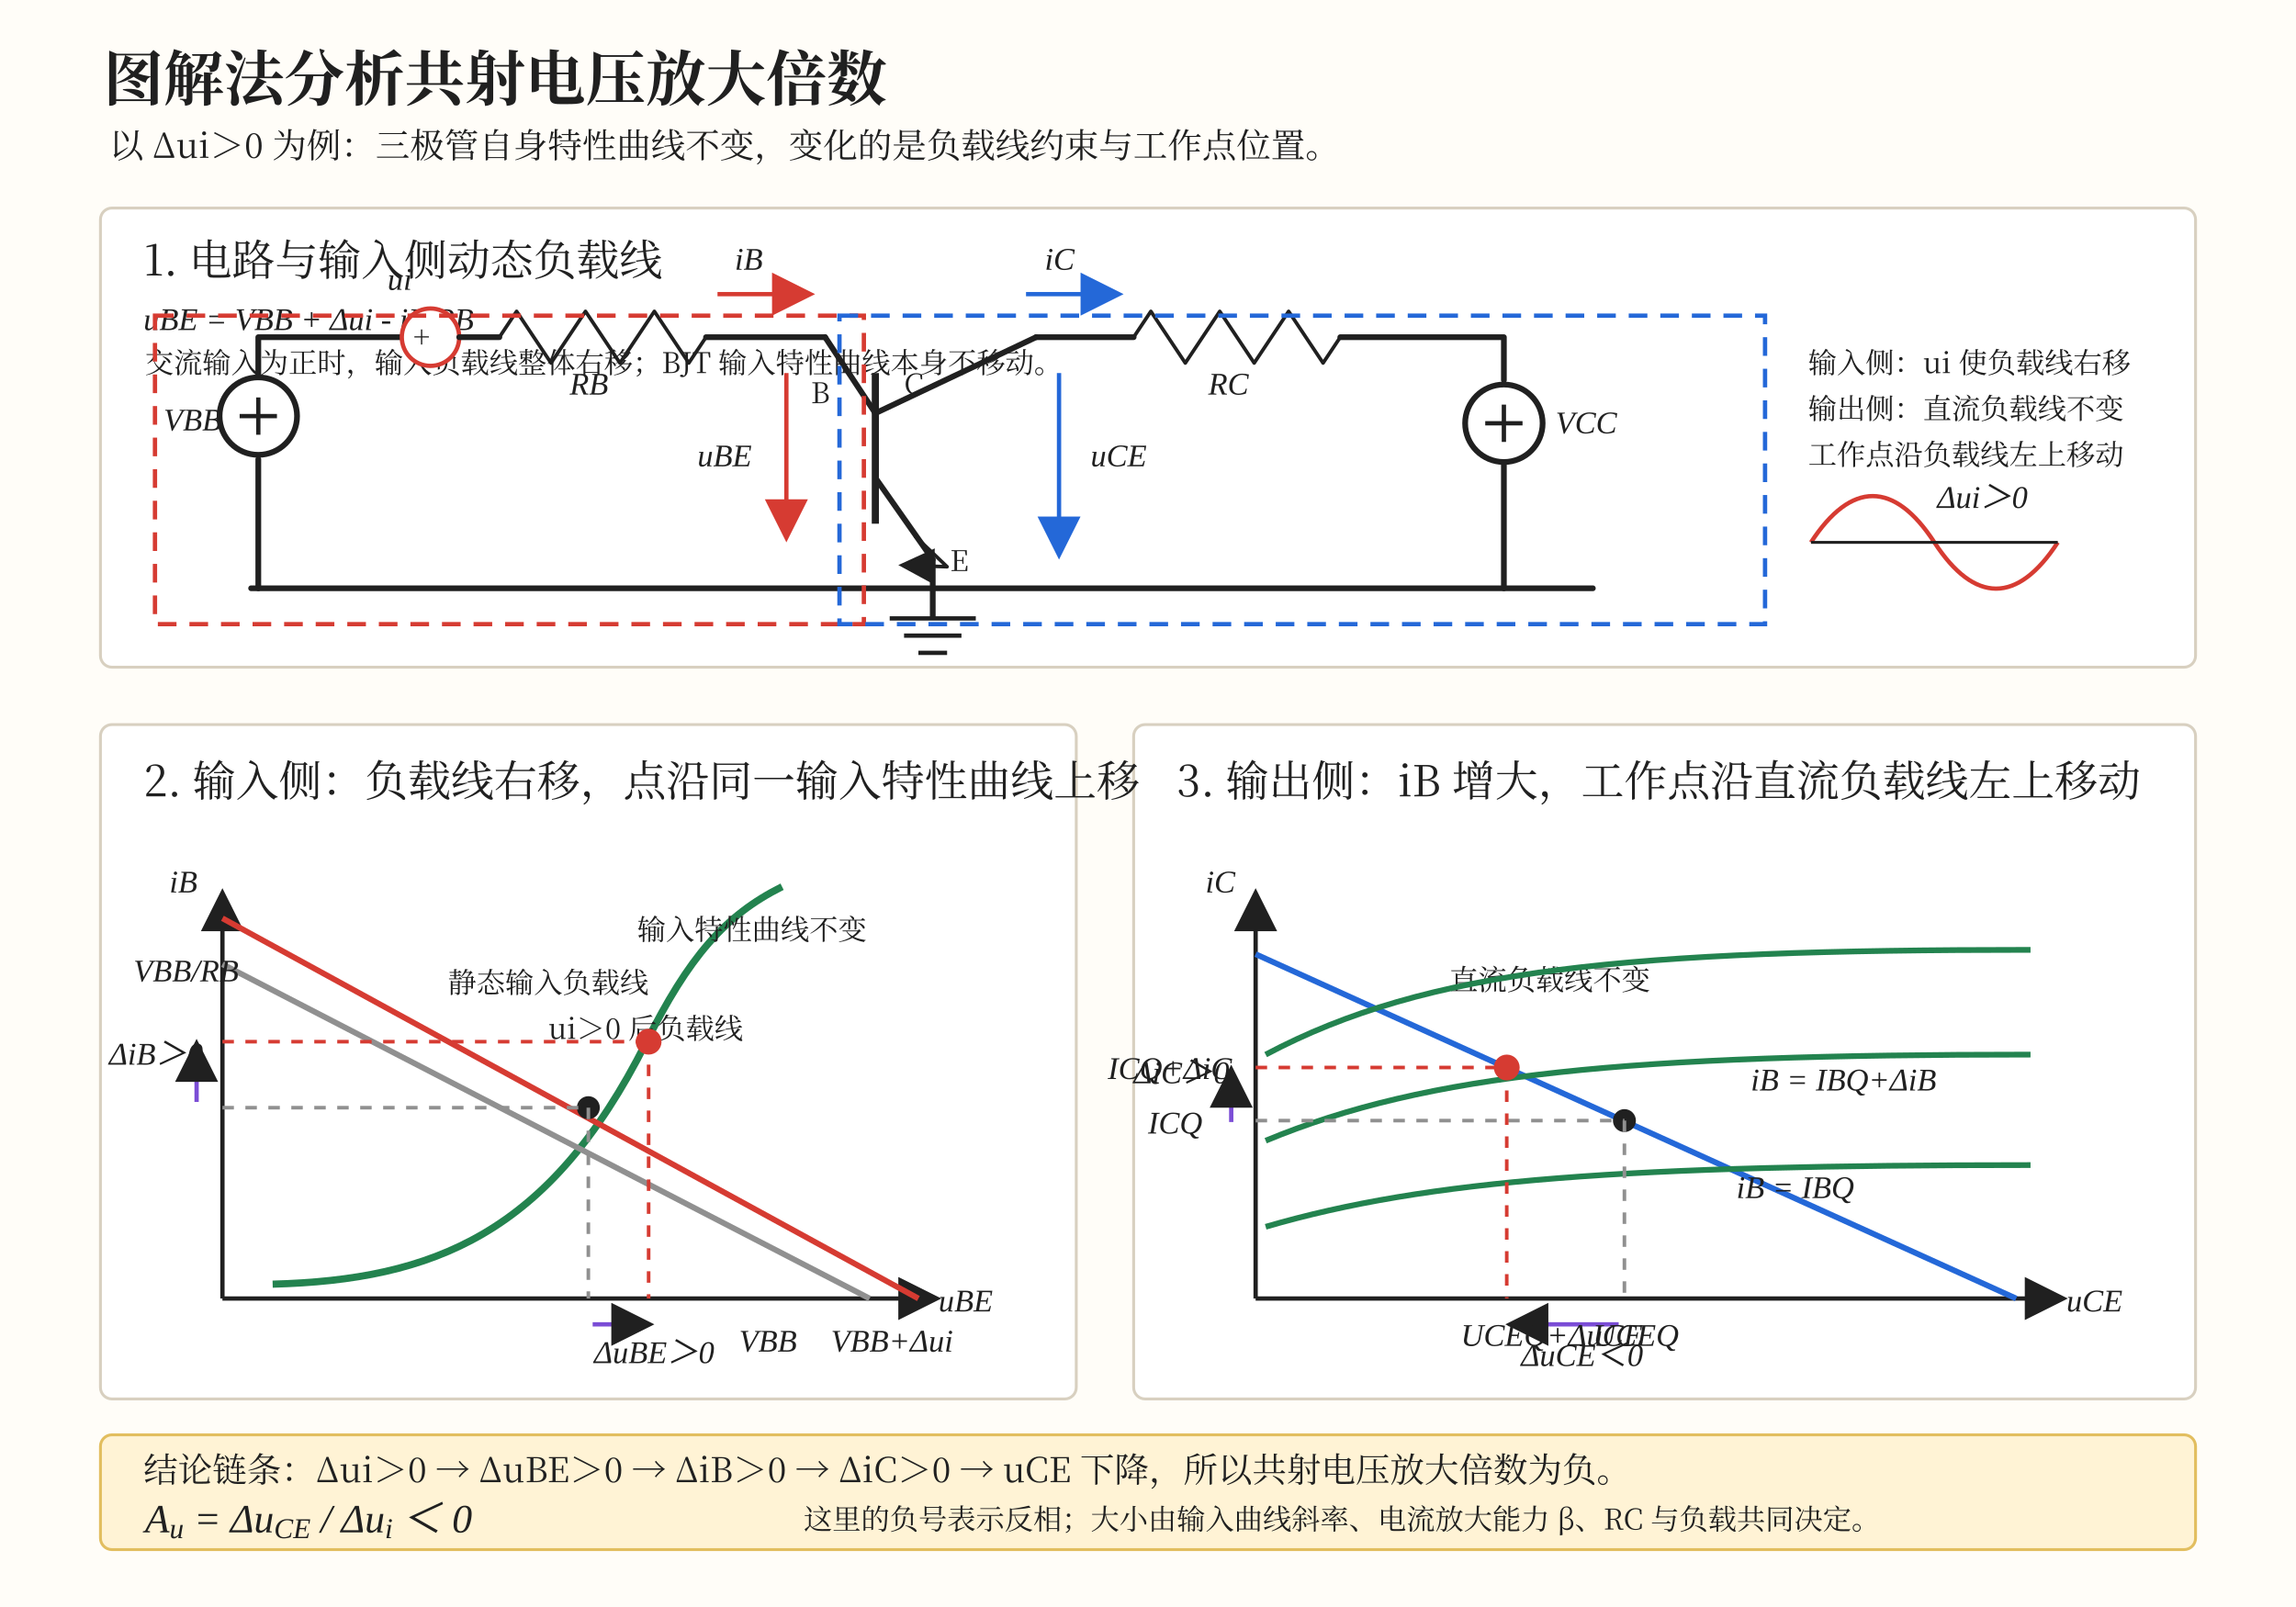
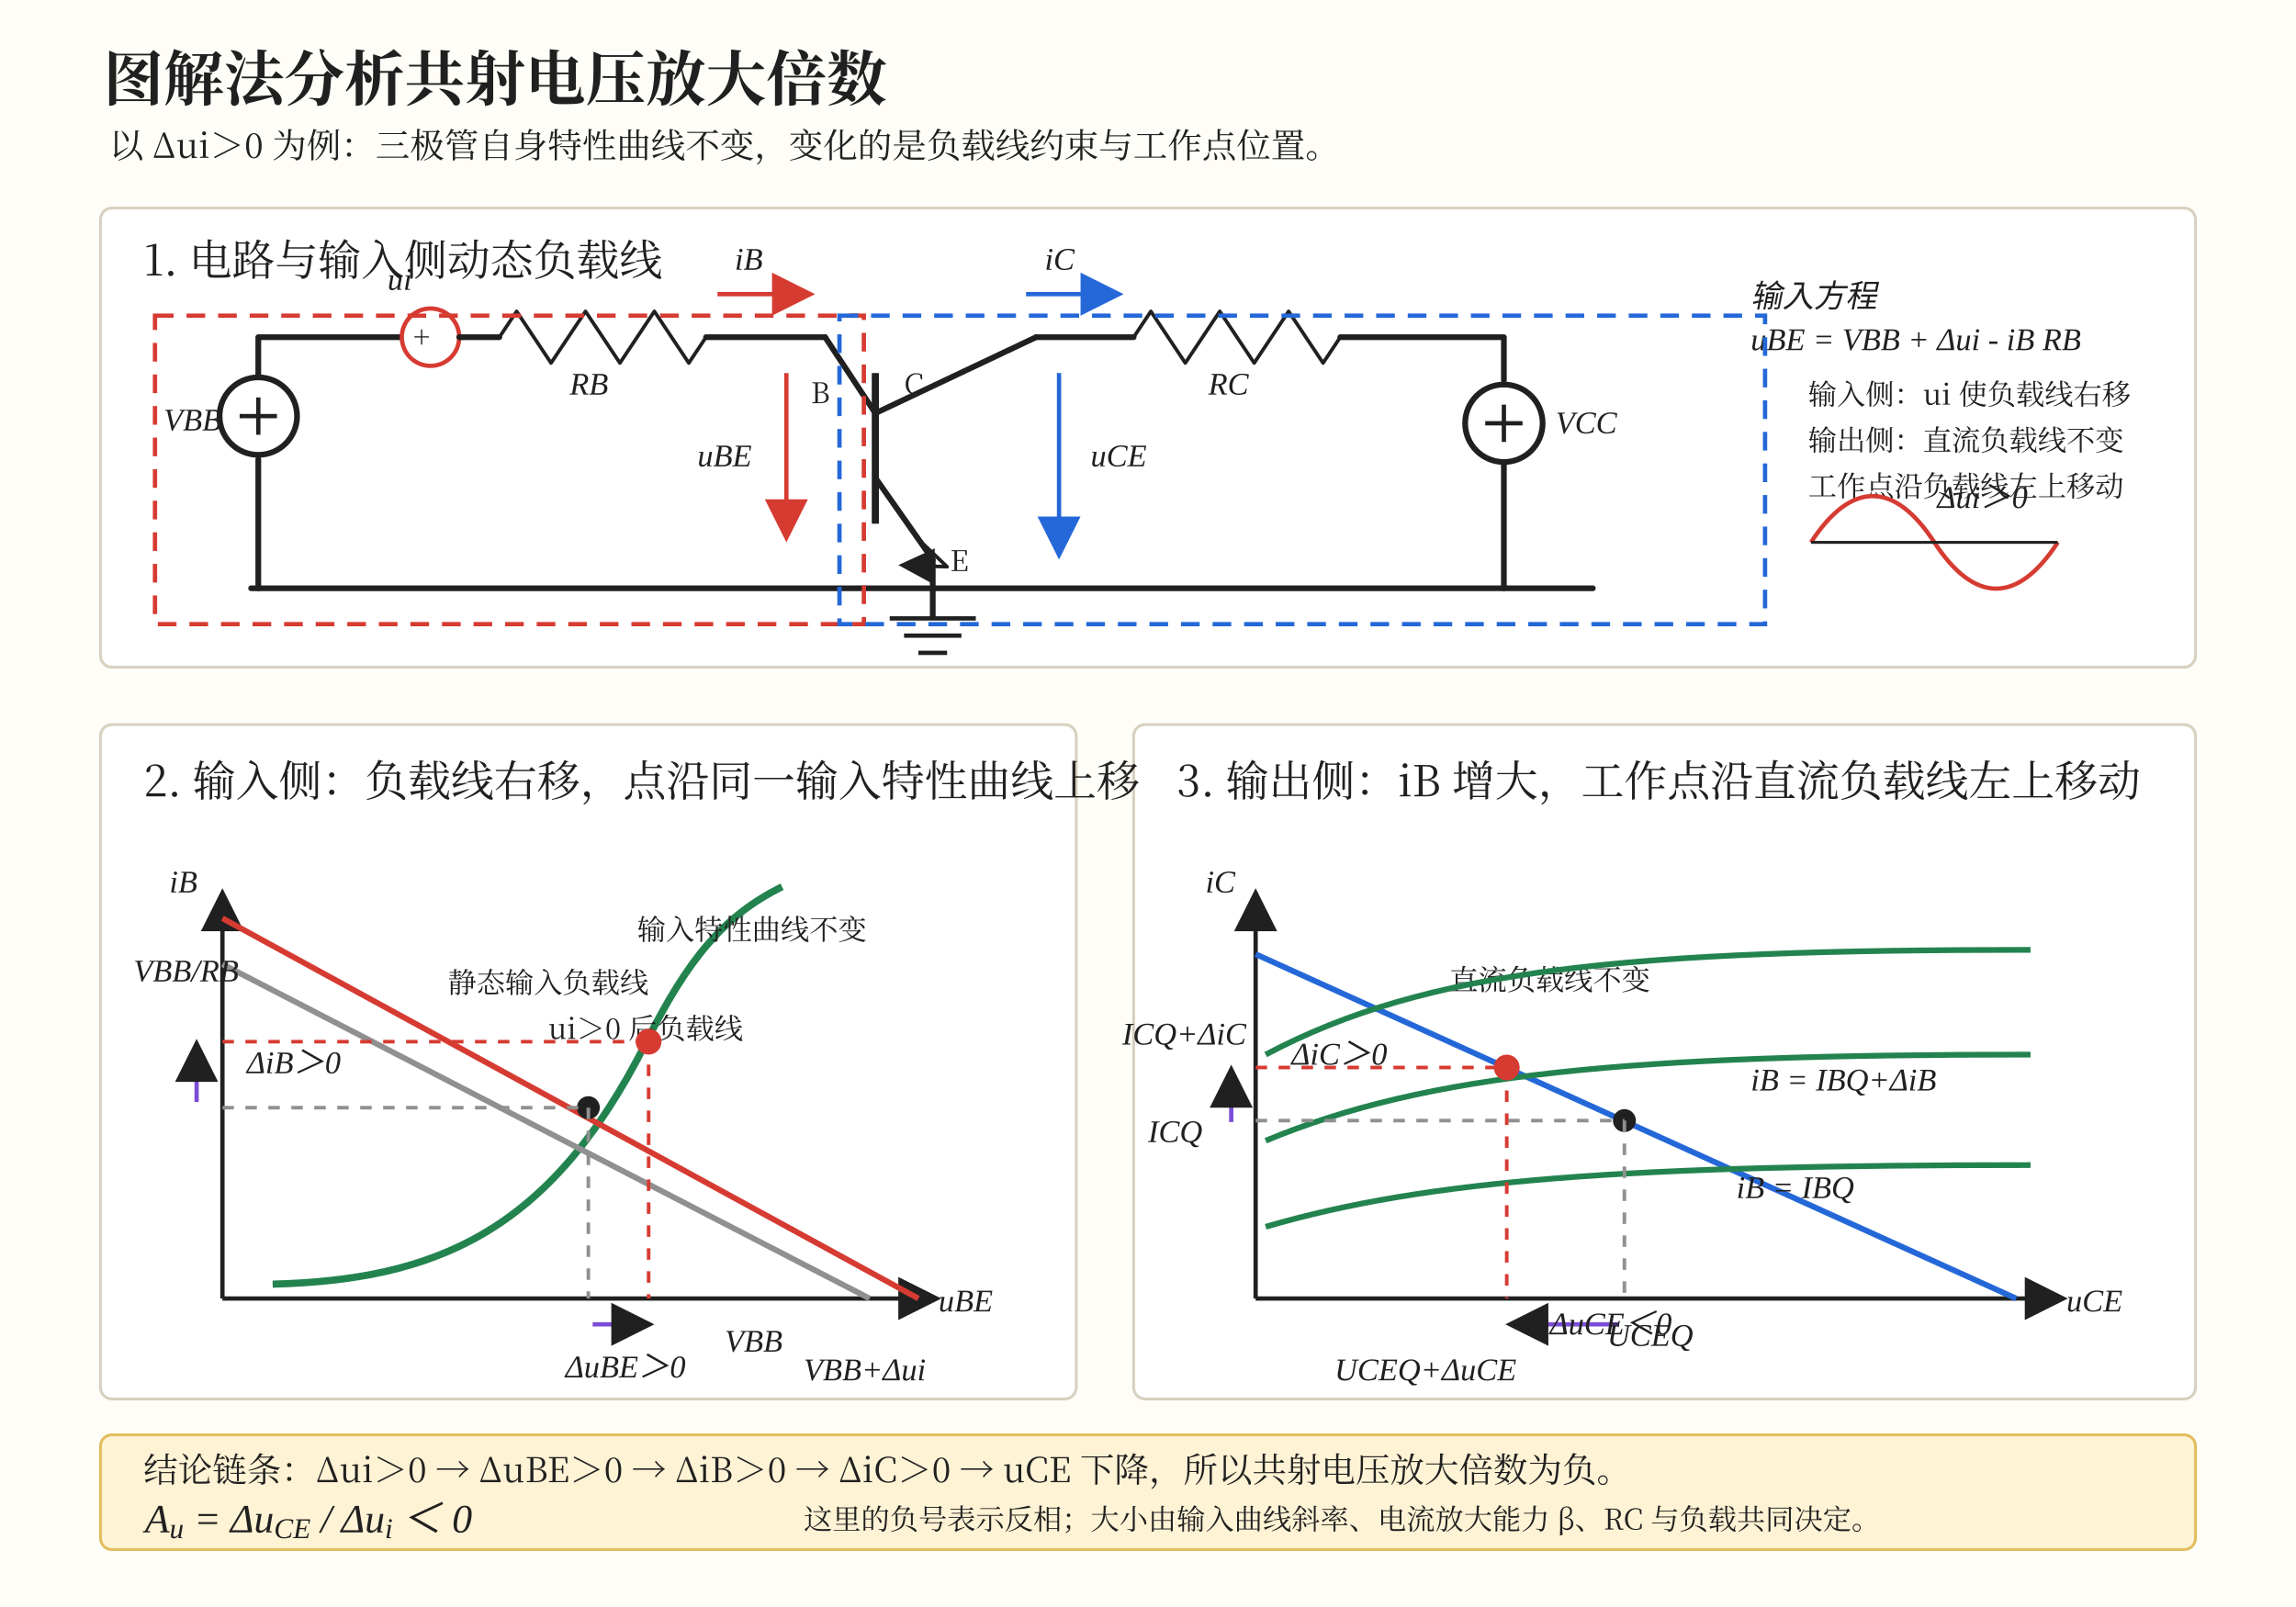
<svg xmlns="http://www.w3.org/2000/svg" width="1600" height="1120" viewBox="0 0 1600 1120" role="img" aria-labelledby="title desc">
  <defs>
    <marker id="arrow" markerWidth="10" markerHeight="10" refX="8" refY="5" orient="auto" markerUnits="strokeWidth">
      <path d="M 0 0 L 10 5 L 0 10 z" fill="#202020" />
    </marker>
    <marker id="arrow-red" markerWidth="10" markerHeight="10" refX="8" refY="5" orient="auto" markerUnits="strokeWidth">
      <path d="M 0 0 L 10 5 L 0 10 z" fill="#d63b32" />
    </marker>
    <marker id="arrow-blue" markerWidth="10" markerHeight="10" refX="8" refY="5" orient="auto" markerUnits="strokeWidth">
      <path d="M 0 0 L 10 5 L 0 10 z" fill="#2468d8" />
    </marker>
    <style>
      .bg { fill: #fffdf8; }
      .panel { fill: #fff; stroke: #d8d0c0; stroke-width: 2; }
      .wire { stroke: #202020; stroke-width: 4; fill: none; stroke-linecap: round; stroke-linejoin: round; }
      .thin { stroke: #202020; stroke-width: 2.5; fill: none; stroke-linecap: round; stroke-linejoin: round; }
      .red { stroke: #d63b32; fill: none; }
      .blue { stroke: #2468d8; fill: none; }
      .green { stroke: #23834f; fill: none; }
      .purple { stroke: #7b4dd6; fill: none; }
      .gray { stroke: #909090; fill: none; }
      .dash-red { stroke: #d63b32; stroke-width: 3; stroke-dasharray: 13 9; fill: none; }
      .dash-blue { stroke: #2468d8; stroke-width: 3; stroke-dasharray: 13 9; fill: none; }
      .label { font-family: "Songti SC", "Noto Serif CJK SC", serif; font-size: 30px; fill: #202020; }
      .small { font-family: "Songti SC", "Noto Serif CJK SC", serif; font-size: 24px; fill: #202020; }
      .tiny { font-family: "Songti SC", "Noto Serif CJK SC", serif; font-size: 20px; fill: #202020; }
      .title { font-family: "Songti SC", "Noto Serif CJK SC", serif; font-size: 42px; font-weight: 700; fill: #202020; }
      .math { font-family: "Times New Roman", "Songti SC", serif; font-size: 28px; fill: #202020; font-style: italic; }
      .math-small { font-family: "Times New Roman", "Songti SC", serif; font-size: 22px; fill: #202020; font-style: italic; }
      .note { fill: #fff3d5; stroke: #e2be5f; stroke-width: 2; }
    </style>
  </defs>
  <rect class="bg" x="0" y="0" width="1600" height="1120" />
  <text class="title" x="72" y="70">图解法分析共射电压放大倍数</text>
  <text class="small" x="76" y="110">以 Δui＞0 为例：三极管自身特性曲线不变，变化的是负载线约束与工作点位置。</text>
  <rect class="panel" x="70" y="145" width="1460" height="320" rx="8" />
  <rect class="panel" x="70" y="505" width="680" height="470" rx="8" />
  <rect class="panel" x="790" y="505" width="740" height="470" rx="8" />
  <rect class="note" x="70" y="1000" width="1460" height="80" rx="8" />
  <text class="label" x="100" y="192">1. 电路与输入侧动态负载线</text>
-   <text class="math-small" x="100" y="230">uBE = VBB + Δui - iB RB</text>
-   <text class="tiny" x="101" y="260">交流输入为正时，输入负载线整体右移；BJT 输入特性曲线本身不移动。</text>
+   <text class="math-small" x="1220" y="214">输入方程</text>
+   <text class="math-small" x="1220" y="244">uBE = VBB + Δui - iB RB</text>
  <path class="wire" d="M 175 410 L 1110 410" />
  <path class="wire" d="M 180 410 L 180 320" />
  <circle cx="180" cy="290" r="27" fill="#fff" stroke="#202020" stroke-width="4" />
  <line x1="167" y1="290" x2="193" y2="290" stroke="#202020" stroke-width="3" />
  <line x1="180" y1="277" x2="180" y2="303" stroke="#202020" stroke-width="3" />
  <path class="wire" d="M 180 263 L 180 235 L 300 235" />
  <text class="math-small" x="114" y="300">VBB</text>
  <circle cx="300" cy="235" r="20" fill="#fff" stroke="#d63b32" stroke-width="3" />
  <text class="math-small" x="270" y="202" fill="#d63b32">ui</text>
  <text class="tiny" x="288" y="242" fill="#d63b32">+</text>
  <path class="wire" d="M 320 235 L 348 235" />
  <path class="thin" d="M 348 235 l 12 -18 l 24 36 l 24 -36 l 24 36 l 24 -36 l 24 36 l 12 -18" />
  <path class="wire" d="M 492 235 L 575 235" />
  <text class="math-small" x="397" y="275">RB</text>
  <line x1="610" y1="260" x2="610" y2="365" stroke="#202020" stroke-width="5" />
  <path class="wire" d="M 575 235 L 610 288" />
  <path class="wire" d="M 610 333 L 650 390" />
  <path class="wire" d="M 650 390 L 650 410" />
  <path class="wire" d="M 610 288 L 722 235" />
  <path class="thin" d="M 638 374 L 660 395 L 631 394" marker-end="url(#arrow)" />
  <text class="tiny" x="565" y="281">B</text>
  <text class="tiny" x="630" y="275">C</text>
  <text class="tiny" x="662" y="398">E</text>
  <path class="wire" d="M 722 235 L 790 235" />
  <path class="thin" d="M 790 235 l 12 -18 l 24 36 l 24 -36 l 24 36 l 24 -36 l 24 36 l 12 -18" />
  <path class="wire" d="M 934 235 L 1048 235 L 1048 265" />
  <text class="math-small" x="842" y="275">RC</text>
  <circle cx="1048" cy="295" r="27" fill="#fff" stroke="#202020" stroke-width="4" />
  <line x1="1035" y1="295" x2="1061" y2="295" stroke="#202020" stroke-width="3" />
  <line x1="1048" y1="282" x2="1048" y2="308" stroke="#202020" stroke-width="3" />
  <path class="wire" d="M 1048 322 L 1048 410" />
  <text class="math-small" x="1084" y="302">VCC</text>
  <line x1="650" y1="410" x2="650" y2="431" stroke="#202020" stroke-width="4" />
  <line x1="620" y1="431" x2="680" y2="431" stroke="#202020" stroke-width="3" />
  <line x1="630" y1="443" x2="670" y2="443" stroke="#202020" stroke-width="3" />
  <line x1="640" y1="455" x2="660" y2="455" stroke="#202020" stroke-width="3" />
  <path class="red" stroke-width="3" d="M 500 205 L 562 205" marker-end="url(#arrow-red)" />
  <text class="math-small" x="512" y="188" fill="#d63b32">iB</text>
  <path class="blue" stroke-width="3" d="M 715 205 L 777 205" marker-end="url(#arrow-blue)" />
  <text class="math-small" x="728" y="188" fill="#2468d8">iC</text>
  <path class="red" stroke-width="3" d="M 548 260 L 548 372" marker-end="url(#arrow-red)" />
  <text class="math-small" x="486" y="325" fill="#d63b32">uBE</text>
  <path class="blue" stroke-width="3" d="M 738 260 L 738 384" marker-end="url(#arrow-blue)" />
  <text class="math-small" x="760" y="325" fill="#2468d8">uCE</text>
  <path class="dash-red" d="M 108 220 L 602 220 L 602 435 L 108 435 Z" />
  <path class="dash-blue" d="M 585 220 L 1230 220 L 1230 435 L 585 435 Z" />
-   <text class="tiny" x="1260" y="260" fill="#d63b32">输入侧：ui 使负载线右移</text>
-   <text class="tiny" x="1260" y="292" fill="#2468d8">输出侧：直流负载线不变</text>
-   <text class="tiny" x="1260" y="324">工作点沿负载线左上移动</text>
+   <text class="tiny" x="1260" y="282" fill="#d63b32">输入侧：ui 使负载线右移</text>
+   <text class="tiny" x="1260" y="314" fill="#2468d8">输出侧：直流负载线不变</text>
+   <text class="tiny" x="1260" y="346">工作点沿负载线左上移动</text>
  <path class="red" stroke-width="3" d="M 1262 378 C 1290 335, 1320 335, 1348 378 S 1406 421, 1434 378" />
  <line x1="1262" y1="378" x2="1434" y2="378" stroke="#202020" stroke-width="2" />
  <text class="math-small" x="1350" y="354" fill="#d63b32">Δui＞0</text>
  <text class="label" x="100" y="555">2. 输入侧：负载线右移，点沿同一输入特性曲线上移</text>
  <line x1="155" y1="905" x2="650" y2="905" stroke="#202020" stroke-width="3" marker-end="url(#arrow)" />
  <line x1="155" y1="905" x2="155" y2="625" stroke="#202020" stroke-width="3" marker-end="url(#arrow)" />
  <text class="math-small" x="654" y="914">uBE</text>
  <text class="math-small" x="118" y="622">iB</text>
  <path class="green" stroke-width="5" d="M 190 895 C 302 892, 383 860, 450 727 C 480 667, 505 638, 545 618" />
  <text class="tiny" x="444" y="655" fill="#23834f">输入特性曲线不变</text>
  <path class="gray" stroke-width="4" d="M 155 672 L 606 905" />
  <path class="red" stroke-width="4" d="M 155 640 L 640 905" />
  <text class="tiny" x="312" y="692" fill="#909090">静态输入负载线</text>
  <text class="tiny" x="382" y="724" fill="#d63b32">ui＞0 后负载线</text>
  <circle cx="410" cy="772" r="8" fill="#202020" />
  <circle cx="452" cy="726" r="9" fill="#d63b32" />
  <line x1="410" y1="772" x2="410" y2="905" stroke="#909090" stroke-width="2.5" stroke-dasharray="8 8" />
  <line x1="155" y1="772" x2="410" y2="772" stroke="#909090" stroke-width="2.5" stroke-dasharray="8 8" />
  <line x1="452" y1="726" x2="452" y2="905" stroke="#d63b32" stroke-width="2.5" stroke-dasharray="8 8" />
  <line x1="155" y1="726" x2="452" y2="726" stroke="#d63b32" stroke-width="2.5" stroke-dasharray="8 8" />
  <path class="purple" stroke-width="3" d="M 413 923 L 450 923" marker-end="url(#arrow)" />
  <path class="purple" stroke-width="3" d="M 137 768 L 137 730" marker-end="url(#arrow)" />
-   <text class="math-small" x="414" y="950" fill="#7b4dd6">ΔuBE＞0</text>
-   <text class="math-small" x="76" y="742" fill="#7b4dd6">ΔiB＞0</text>
+   <text class="math-small" x="394" y="960" fill="#7b4dd6">ΔuBE＞0</text>
+   <text class="math-small" x="172" y="748" fill="#7b4dd6">ΔiB＞0</text>
  <text class="math-small" x="93" y="684">VBB/RB</text>
-   <text class="math-small" x="515" y="942">VBB</text>
-   <text class="math-small" x="579" y="942" fill="#d63b32">VBB+Δui</text>
+   <text class="math-small" x="505" y="942">VBB</text>
+   <text class="math-small" x="560" y="962" fill="#d63b32">VBB+Δui</text>
  <text class="label" x="820" y="555">3. 输出侧：iB 增大，工作点沿直流负载线左上移动</text>
  <line x1="875" y1="905" x2="1435" y2="905" stroke="#202020" stroke-width="3" marker-end="url(#arrow)" />
  <line x1="875" y1="905" x2="875" y2="625" stroke="#202020" stroke-width="3" marker-end="url(#arrow)" />
  <text class="math-small" x="1440" y="914">uCE</text>
  <text class="math-small" x="840" y="622">iC</text>
  <path class="blue" stroke-width="4" d="M 875 665 L 1405 905" />
  <text class="tiny" x="1010" y="690" fill="#2468d8">直流负载线不变</text>
  <path class="green" stroke-width="4" d="M 882 855 C 995 822, 1135 812, 1415 812" />
  <path class="green" stroke-width="4" d="M 882 795 C 995 748, 1135 735, 1415 735" />
  <path class="green" stroke-width="4" d="M 882 735 C 995 675, 1135 662, 1415 662" />
  <text class="math-small" x="1220" y="760" fill="#23834f">iB = IBQ+ΔiB</text>
  <text class="math-small" x="1210" y="835" fill="#23834f">iB = IBQ</text>
  <circle cx="1132" cy="781" r="8" fill="#202020" />
  <circle cx="1050" cy="744" r="9" fill="#d63b32" />
  <line x1="1132" y1="781" x2="1132" y2="905" stroke="#909090" stroke-width="2.5" stroke-dasharray="8 8" />
  <line x1="875" y1="781" x2="1132" y2="781" stroke="#909090" stroke-width="2.5" stroke-dasharray="8 8" />
  <line x1="1050" y1="744" x2="1050" y2="905" stroke="#d63b32" stroke-width="2.5" stroke-dasharray="8 8" />
  <line x1="875" y1="744" x2="1050" y2="744" stroke="#d63b32" stroke-width="2.5" stroke-dasharray="8 8" />
  <path class="purple" stroke-width="3" d="M 1128 923 L 1055 923" marker-end="url(#arrow)" />
  <path class="purple" stroke-width="3" d="M 858 782 L 858 748" marker-end="url(#arrow)" />
-   <text class="math-small" x="1060" y="952" fill="#7b4dd6">ΔuCE＜0</text>
-   <text class="math-small" x="790" y="755" fill="#7b4dd6">ΔiC＞0</text>
-   <text class="math-small" x="1110" y="938">UCEQ</text>
-   <text class="math-small" x="1018" y="938" fill="#d63b32">UCEQ+ΔuCE</text>
-   <text class="math-small" x="800" y="790">ICQ</text>
-   <text class="math-small" x="772" y="752" fill="#d63b32">ICQ+ΔiC</text>
+   <text class="math-small" x="1080" y="930" fill="#7b4dd6">ΔuCE＜0</text>
+   <text class="math-small" x="900" y="742" fill="#7b4dd6">ΔiC＞0</text>
+   <text class="math-small" x="1120" y="938">UCEQ</text>
+   <text class="math-small" x="930" y="962" fill="#d63b32">UCEQ+ΔuCE</text>
+   <text class="math-small" x="800" y="796">ICQ</text>
+   <text class="math-small" x="782" y="728" fill="#d63b32">ICQ+ΔiC</text>
  <text class="small" x="100" y="1033">结论链条：Δui＞0 → ΔuBE＞0 → ΔiB＞0 → ΔiC＞0 → uCE 下降，所以共射电压放大倍数为负。</text>
  <text class="math" x="101" y="1068">A<tspan baseline-shift="sub" font-size="20">u</tspan> = Δu<tspan baseline-shift="sub" font-size="20">CE</tspan> / Δu<tspan baseline-shift="sub" font-size="20">i</tspan> ＜ 0</text>
  <text class="tiny" x="560" y="1066">这里的负号表示反相；大小由输入曲线斜率、电流放大能力 β、RC 与负载共同决定。</text>
</svg>
